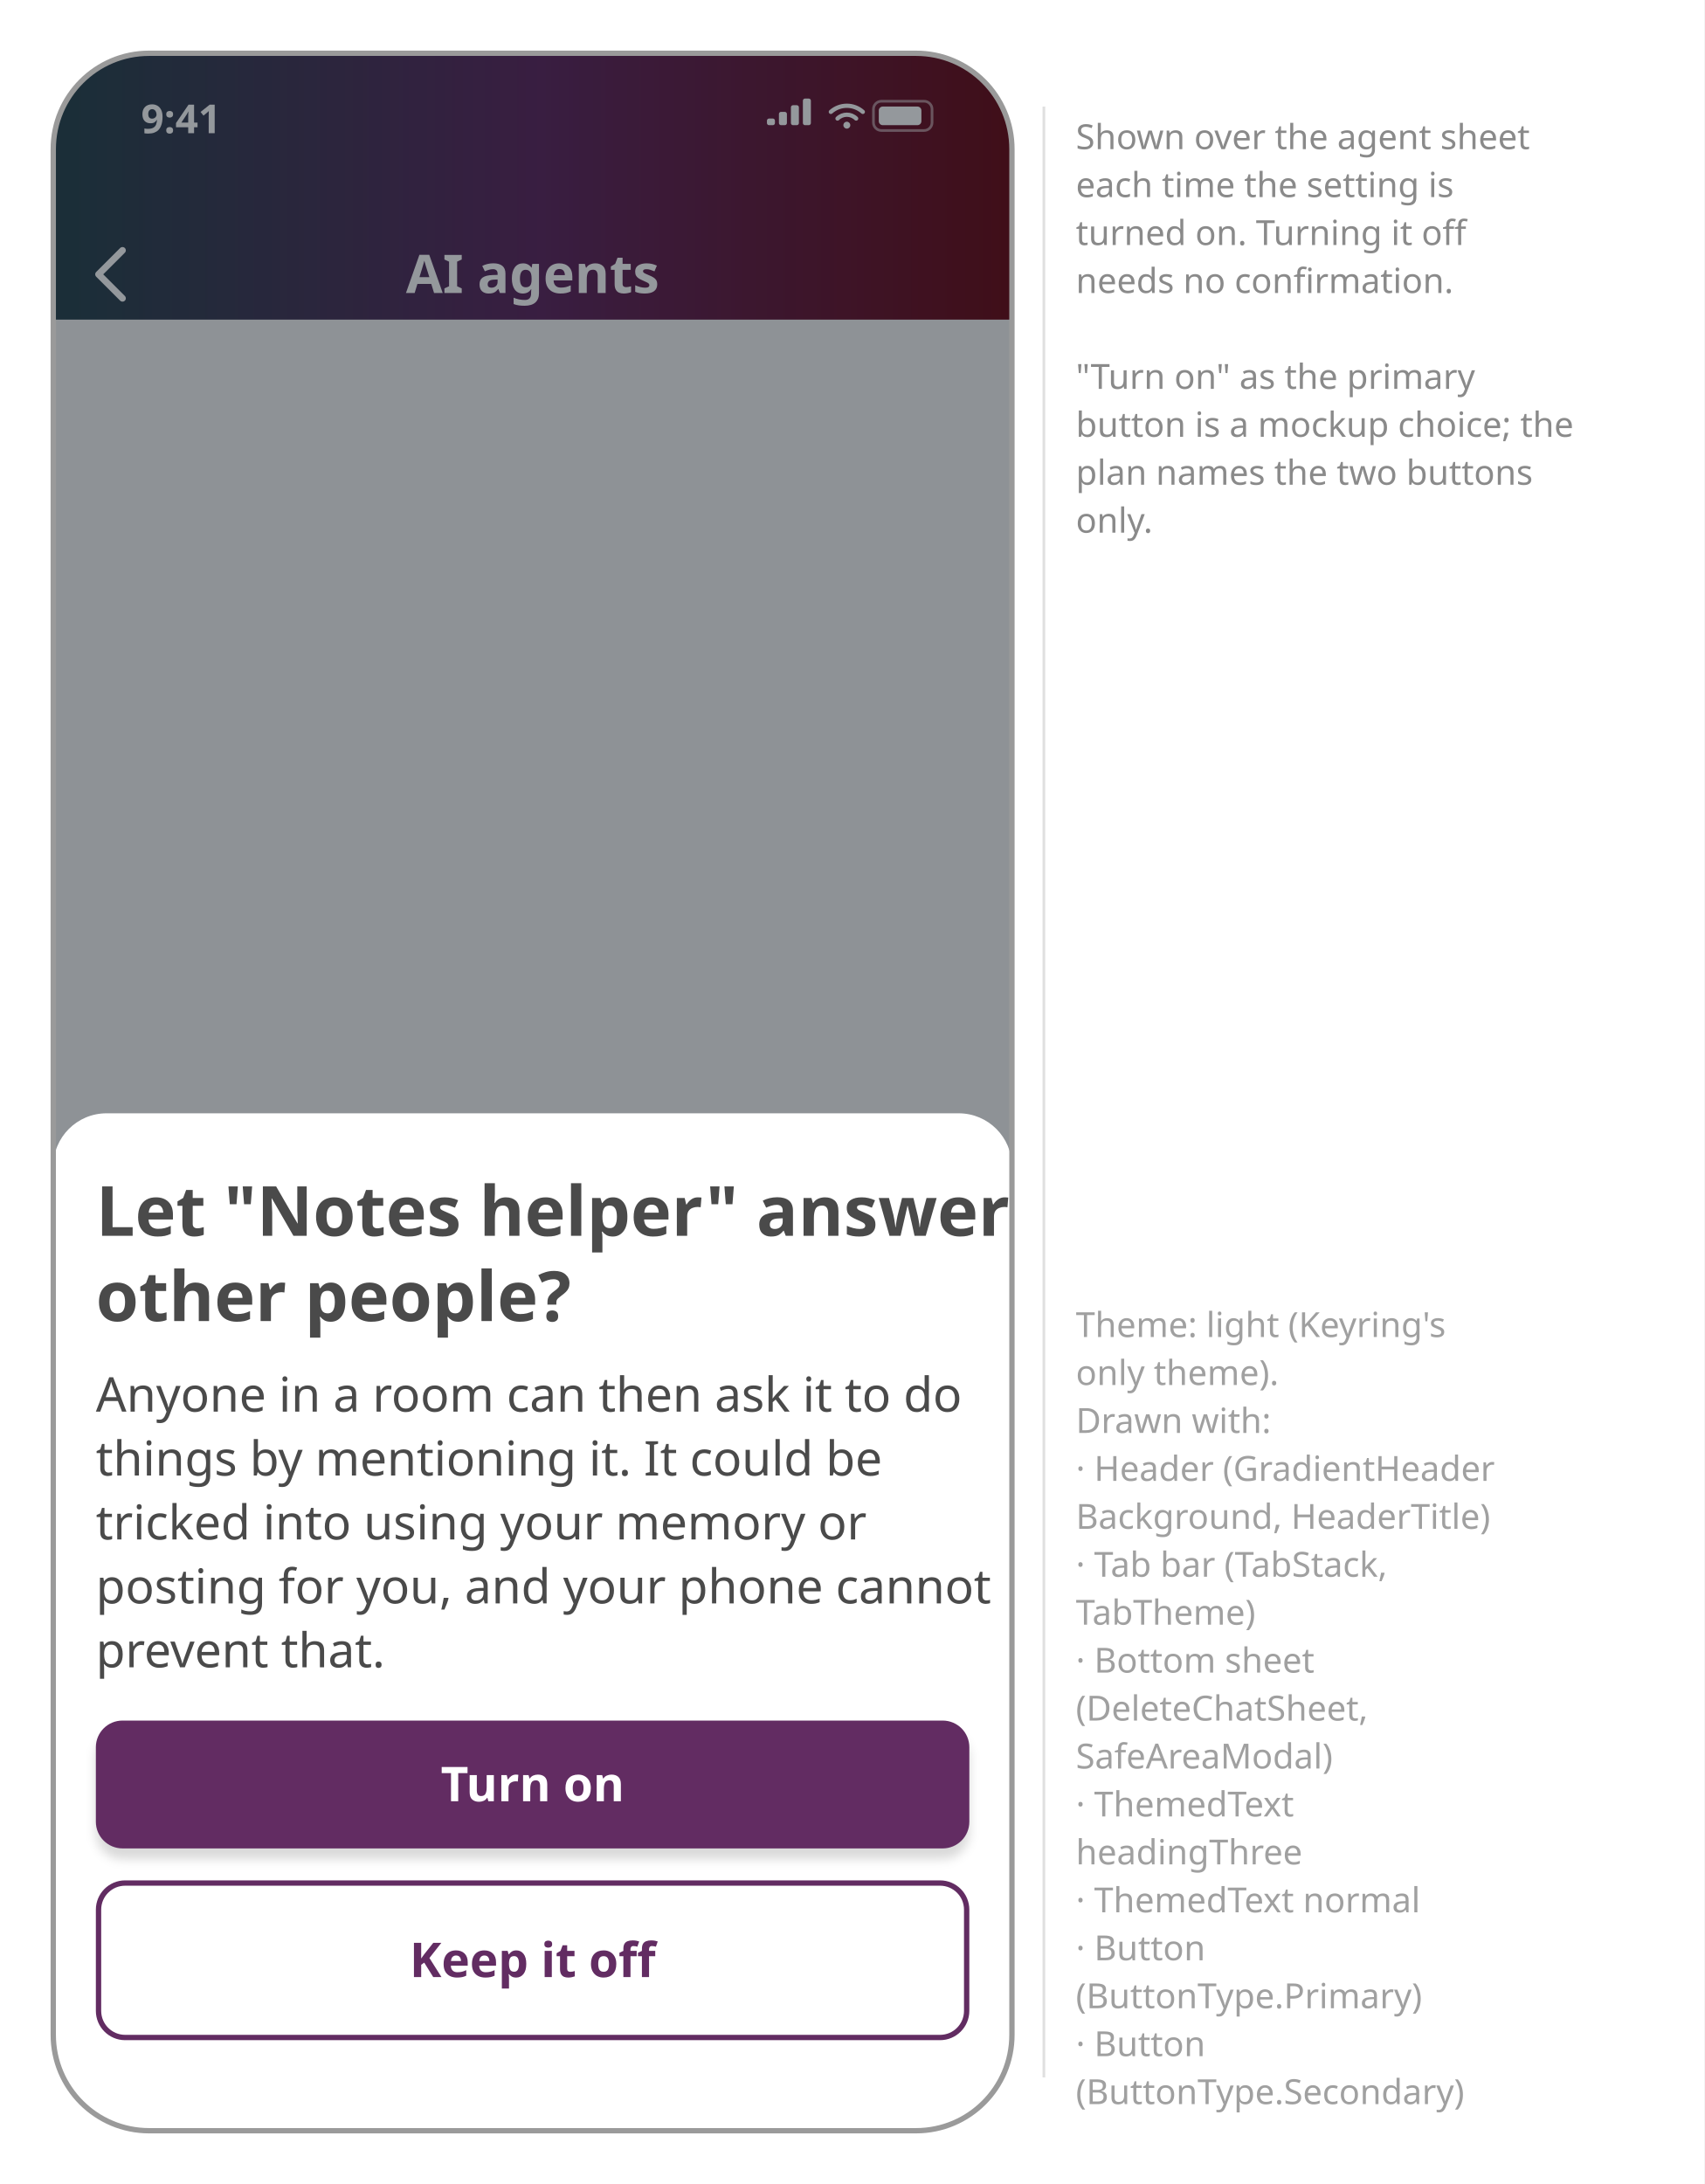
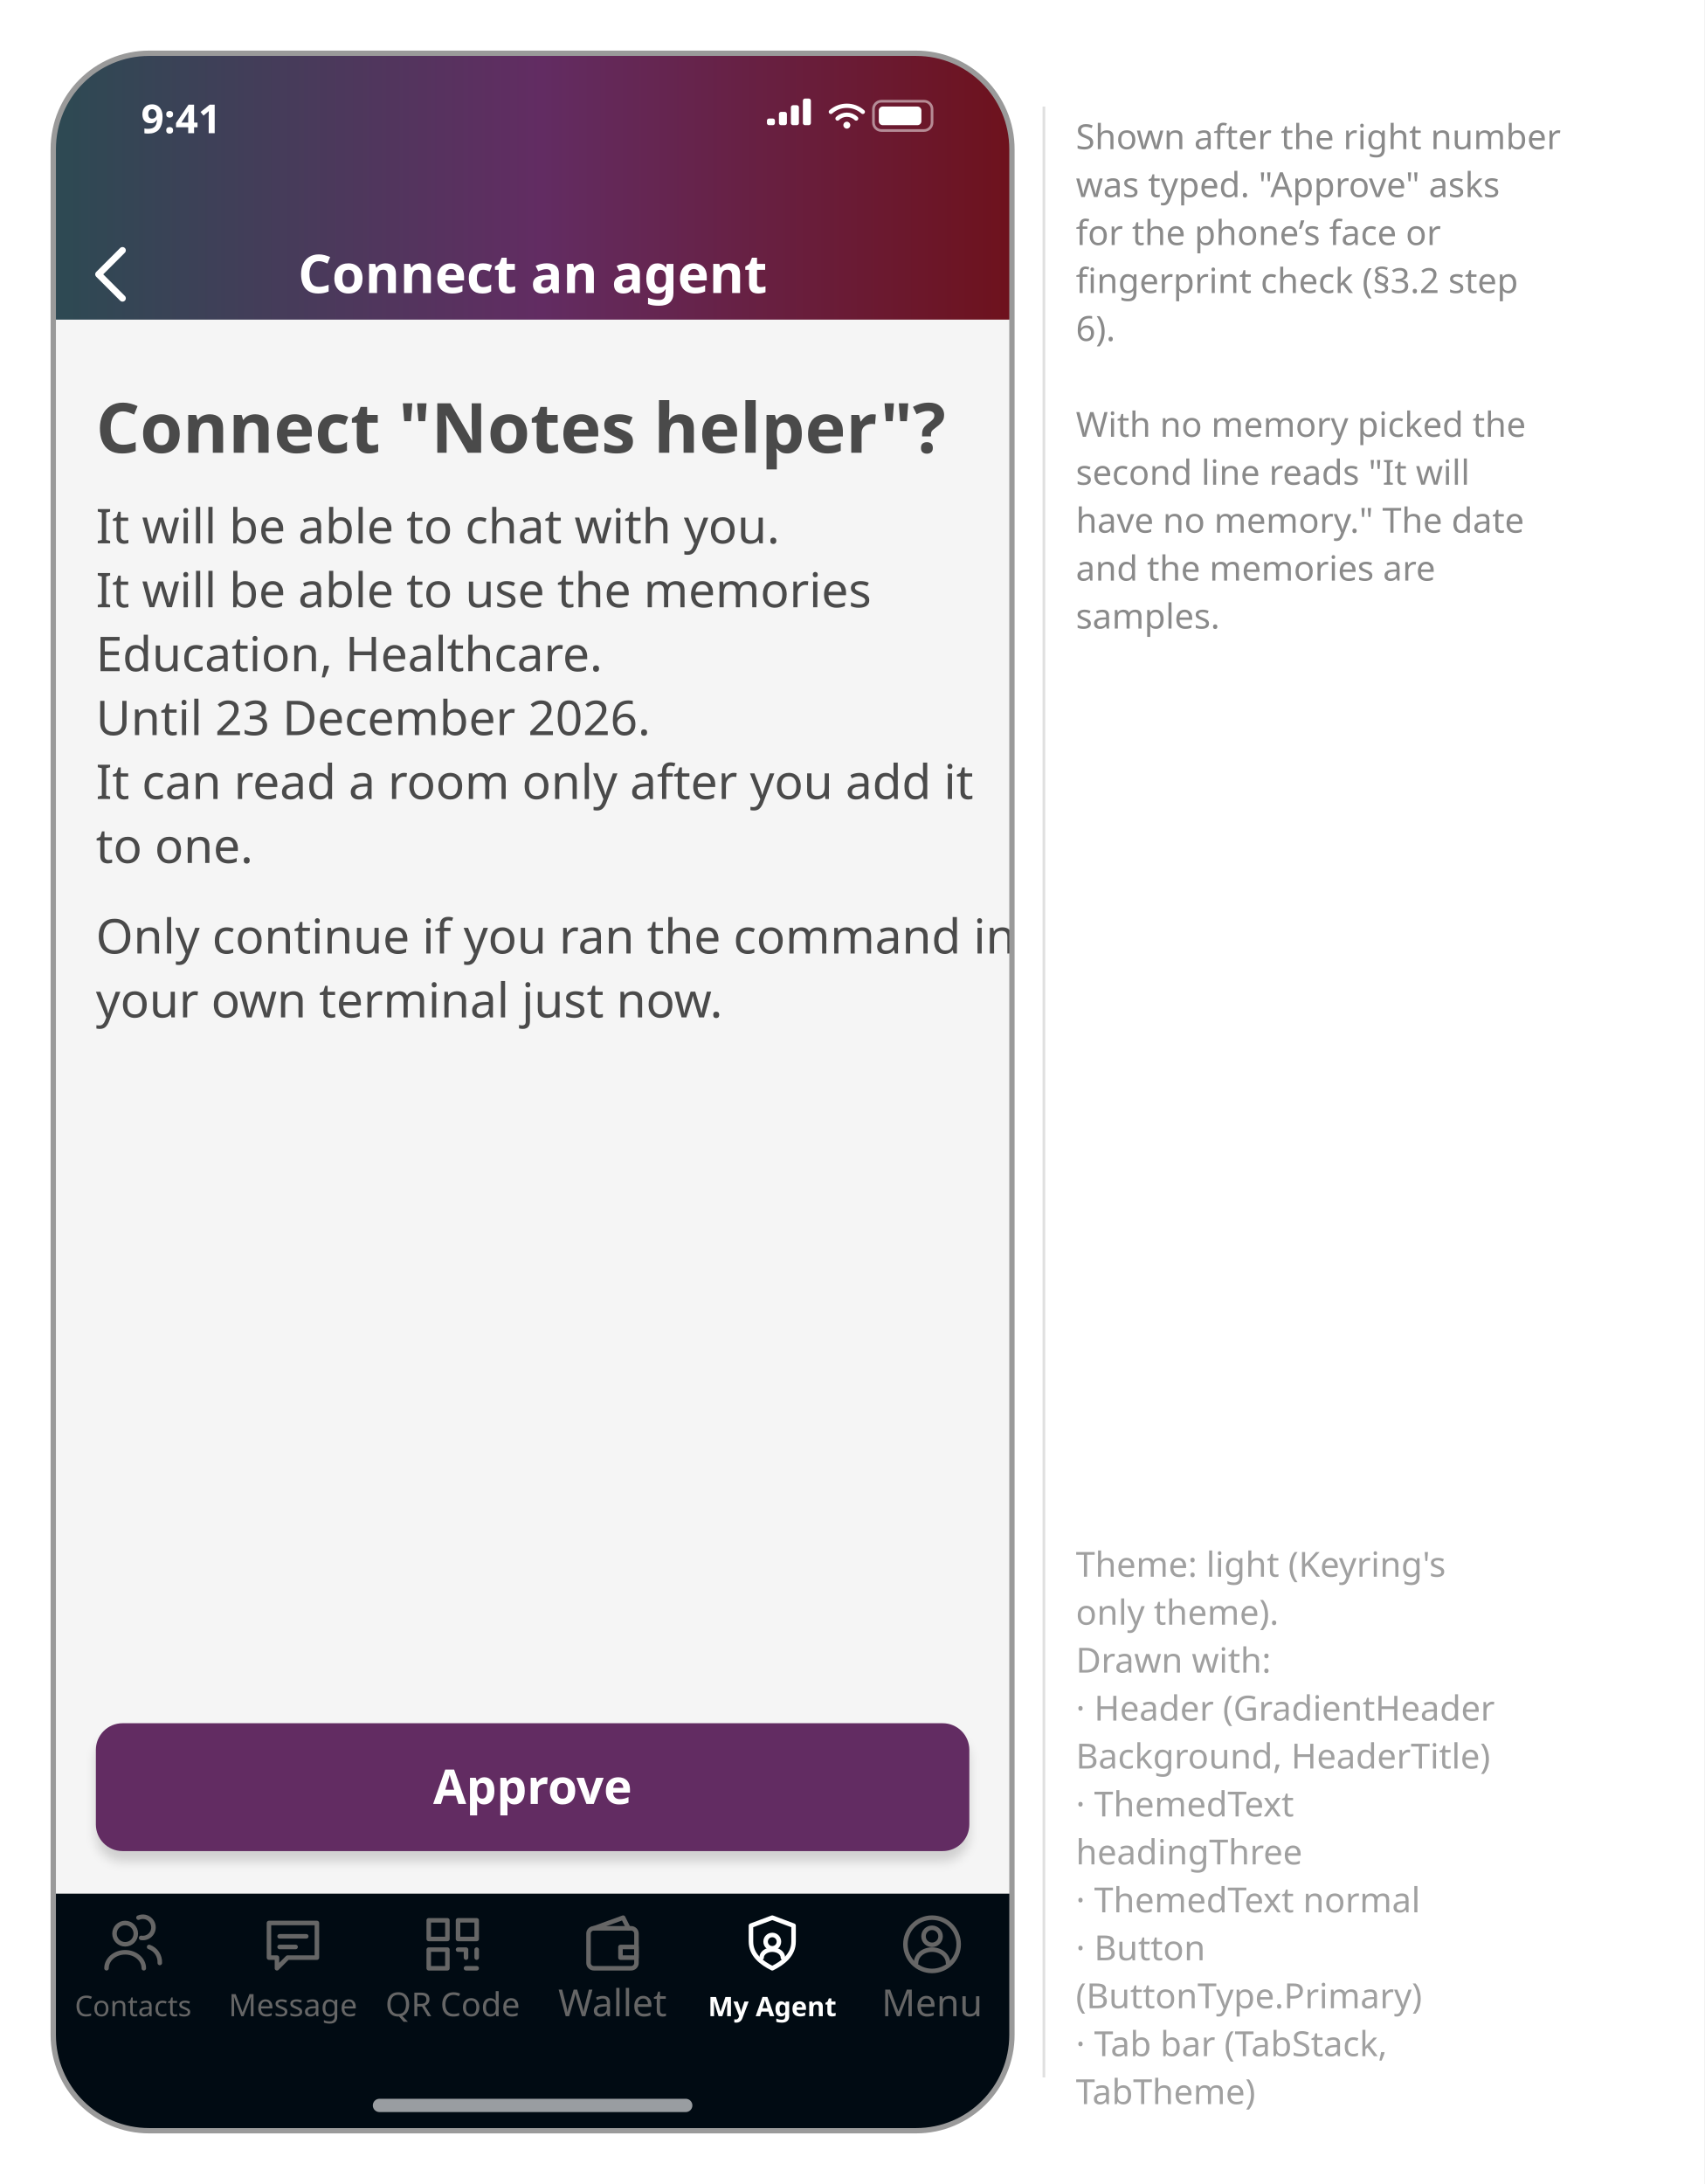
<svg xmlns="http://www.w3.org/2000/svg" width="640" height="820" viewBox="0 0 640 820" font-family="'Source Sans 3', 'SourceSans3-Regular', system-ui, sans-serif">
  <defs>
    <linearGradient id="kr-header" x1="0" y1="0" x2="1" y2="0">
      <stop offset="0.01" stop-color="#2E4953" />
      <stop offset="0.51" stop-color="#622C62" />
      <stop offset="1" stop-color="#6E121D" />
    </linearGradient>
    <filter id="kr-card-shadow" x="-10%" y="-30%" width="120%" height="160%">
      <feGaussianBlur stdDeviation="2" />
    </filter>
    <filter id="kr-button-shadow" x="-10%" y="-30%" width="120%" height="160%">
      <feGaussianBlur stdDeviation="2" />
    </filter>
    <clipPath id="kr-phone">
      <rect x="20" y="20" width="360" height="780" rx="36" />
    </clipPath>
  </defs>
  <rect width="640" height="820" fill="#FFFFFF" />
  <g clip-path="url(#kr-phone)">
    <rect x="20" y="20" width="360" height="780" fill="#F5F5F5" />
    <rect x="20" y="20" width="360" height="100" fill="url(#kr-header)" />
    <text x="68" y="50" font-family="system-ui, sans-serif" font-size="15" font-weight="600" fill="#FFFFFF" text-anchor="middle">9:41</text>
    <g fill="#FFFFFF">
      <rect x="288" y="44.5" width="3" height="2.5" rx="0.8" />
      <rect x="292.5" y="42" width="3" height="5" rx="0.8" />
      <rect x="297" y="39.5" width="3" height="7.5" rx="0.8" />
      <rect x="301.5" y="37" width="3" height="10" rx="0.8" />
    </g>
    <path d="M312 42 a9 9 0 0 1 12 0 M314.5 44.5 a5 5 0 0 1 7 0" fill="none" stroke="#FFFFFF" stroke-width="1.6" stroke-linecap="round" />
    <circle cx="318" cy="47" r="1.3" fill="#FFFFFF" />
    <rect x="328" y="38" width="22" height="11" rx="3" fill="none" stroke="#FFFFFF" stroke-opacity="0.5" />
    <rect x="330" y="40" width="16" height="7" rx="1.5" fill="#FFFFFF" />
    <path d="M46 94 l-9 9 l9 9" fill="none" stroke="#FFFFFF" stroke-width="2.5" stroke-linecap="round" stroke-linejoin="round" />
-     <text x="200" y="110" font-family="system-ui, sans-serif" font-size="20" font-weight="700" fill="#FFFFFF" text-anchor="middle">AI agents</text>
+     <text x="200" y="110" font-family="system-ui, sans-serif" font-size="20" font-weight="700" fill="#FFFFFF" text-anchor="middle">Connect an agent</text>
+     <text font-size="26" font-weight="700" fill="#4A4A4A">
+       <tspan x="36" y="170">Connect "Notes helper"?</tspan>
+     </text>
+     <text font-size="18" fill="#4A4A4A">
+       <tspan x="36" y="204">It will be able to chat with you.</tspan>
+     </text>
+     <text font-size="18" fill="#4A4A4A">
+       <tspan x="36" y="228">It will be able to use the memories</tspan>
+       <tspan x="36" dy="24">Education, Healthcare.</tspan>
+     </text>
+     <text font-size="18" fill="#4A4A4A">
+       <tspan x="36" y="276">Until 23 December 2026.</tspan>
+     </text>
+     <text font-size="18" fill="#4A4A4A">
+       <tspan x="36" y="300">It can read a room only after you add it</tspan>
+       <tspan x="36" dy="24">to one.</tspan>
+     </text>
+     <text font-size="18" fill="#4A4A4A">
+       <tspan x="36" y="358">Only continue if you ran the command in</tspan>
+       <tspan x="36" dy="24">your own terminal just now.</tspan>
+     </text>
+     <rect x="36" y="651" width="328" height="48" rx="10" fill="#000000" fill-opacity="0.15" filter="url(#kr-button-shadow)" />
+     <rect x="36" y="647" width="328" height="48" rx="10" fill="#622C62" />
+     <text x="200" y="677.3" font-size="18" font-weight="700" fill="#FFFFFF" text-anchor="middle">Approve</text>
    <rect x="20" y="711" width="360" height="89" fill="#010B13" />
    <g fill="none" stroke="#666666" stroke-width="1.7" stroke-linecap="round" stroke-linejoin="round">
      <circle cx="47" cy="726" r="4" />
      <path d="M40 739 a7 6 0 0 1 14 0" />
      <path d="M52 720 a4 4 0 1 1 1 7.6 M56 731 a6 6 0 0 1 4 6" />
    </g>
    <text x="50" y="757" font-size="10.7" fill="#666666" text-anchor="middle">Contacts</text>
    <g fill="none" stroke="#666666" stroke-width="1.7" stroke-linecap="round" stroke-linejoin="round">
      <path d="M101 722 h18 v13 h-11 l-4 4 v-4 h-3 z" />
      <path d="M105 727 h10 M105 731 h6" />
    </g>
    <text x="110" y="757" font-size="11.6" fill="#666666" text-anchor="middle">Message</text>
    <g fill="none" stroke="#666666" stroke-width="1.7" stroke-linecap="round" stroke-linejoin="round">
      <rect x="161" y="721" width="7" height="7" />
      <rect x="172" y="721" width="7" height="7" />
      <rect x="161" y="732" width="7" height="7" />
      <path d="M172 732 h3 v3 M179 732 v3 M175 739 h4" />
    </g>
    <text x="170" y="757" font-size="12.4" fill="#666666" text-anchor="middle">QR Code</text>
    <g fill="none" stroke="#666666" stroke-width="1.7" stroke-linecap="round" stroke-linejoin="round">
      <rect x="221" y="724" width="18" height="15" rx="2" />
      <path d="M223 724 l11 -4 l2 4 M233 731 h6 v4 h-6 z" />
    </g>
    <text x="230" y="757" font-size="14.0" fill="#666666" text-anchor="middle">Wallet</text>
    <g fill="none" stroke="#FFFFFF" stroke-width="1.7" stroke-linecap="round" stroke-linejoin="round">
      <path d="M290 720 l8 3 v6 c0 5 -4 8 -8 10 c-4 -2 -8 -5 -8 -10 v-6 z" />
      <circle cx="290" cy="729" r="2.5" />
      <path d="M286 735 a4 3 0 0 1 8 0" />
    </g>
    <text x="290" y="757" font-size="10.1" font-weight="700" fill="#FFFFFF" text-anchor="middle">My Agent</text>
    <g fill="none" stroke="#666666" stroke-width="1.7" stroke-linecap="round" stroke-linejoin="round">
      <circle cx="350" cy="730" r="10" />
      <circle cx="350" cy="727" r="3.2" />
      <path d="M344 737 a6 5 0 0 1 12 0" />
    </g>
    <text x="350" y="757" font-size="14.0" fill="#666666" text-anchor="middle">Menu</text>
-     <rect x="20" y="20" width="360" height="780" fill="rgba(1,11,19,0.42)" />
-     <path d="M20 438 a20 20 0 0 1 20 -20 h320 a20 20 0 0 1 20 20 V800 H20 Z" fill="#FFFFFF" />
-     <text font-size="26" font-weight="700" fill="#4A4A4A">
-       <tspan x="36" y="464">Let "Notes helper" answer</tspan>
-       <tspan x="36" dy="32">other people?</tspan>
-     </text>
-     <text font-size="18" fill="#4A4A4A">
-       <tspan x="36" y="530">Anyone in a room can then ask it to do</tspan>
-       <tspan x="36" dy="24">things by mentioning it. It could be</tspan>
-       <tspan x="36" dy="24">tricked into using your memory or</tspan>
-       <tspan x="36" dy="24">posting for you, and your phone cannot</tspan>
-       <tspan x="36" dy="24">prevent that.</tspan>
-     </text>
-     <rect x="36" y="650" width="328" height="48" rx="10" fill="#000000" fill-opacity="0.15" filter="url(#kr-button-shadow)" />
-     <rect x="36" y="646" width="328" height="48" rx="10" fill="#622C62" />
-     <text x="200" y="676.3" font-size="18" font-weight="700" fill="#FFFFFF" text-anchor="middle">Turn on</text>
-     <rect x="37" y="707" width="326" height="58" rx="10" fill="none" stroke="#622C62" stroke-width="2" />
-     <text x="200" y="742.3" font-size="18" font-weight="700" fill="#622C62" text-anchor="middle">Keep it off</text>
    <rect x="140" y="788" width="120" height="5" rx="2.5" fill="#FFFFFF" opacity="0.6" />
  </g>
  <rect x="20" y="20" width="360" height="780" rx="36" fill="none" stroke="#9A9A9A" stroke-width="2" />
  <line x1="392" y1="40" x2="392" y2="780" stroke="#E0E0E0" stroke-width="1" />
  <text font-family="system-ui, sans-serif" font-size="13" fill="#8A8A8A">
-     <tspan x="404" y="56">Shown over the agent sheet</tspan>
-     <tspan x="404" dy="18">each time the setting is</tspan>
-     <tspan x="404" dy="18">turned on. Turning it off</tspan>
-     <tspan x="404" dy="18">needs no confirmation.</tspan>
+     <tspan x="404" y="56">Shown after the right number</tspan>
+     <tspan x="404" dy="18">was typed. "Approve" asks</tspan>
+     <tspan x="404" dy="18">for the phone’s face or</tspan>
+     <tspan x="404" dy="18">fingerprint check (§3.2 step</tspan>
+     <tspan x="404" dy="18">6).</tspan>
    <tspan x="404" dy="18"> </tspan>
-     <tspan x="404" dy="18">"Turn on" as the primary</tspan>
-     <tspan x="404" dy="18">button is a mockup choice; the</tspan>
-     <tspan x="404" dy="18">plan names the two buttons</tspan>
-     <tspan x="404" dy="18">only.</tspan>
+     <tspan x="404" dy="18">With no memory picked the</tspan>
+     <tspan x="404" dy="18">second line reads "It will</tspan>
+     <tspan x="404" dy="18">have no memory." The date</tspan>
+     <tspan x="404" dy="18">and the memories are</tspan>
+     <tspan x="404" dy="18">samples.</tspan>
    <tspan x="404" dy="18"> </tspan>
  </text>
  <text font-family="system-ui, sans-serif" font-size="13" fill="#A0A0A0">
-     <tspan x="404" y="502">Theme: light (Keyring's</tspan>
+     <tspan x="404" y="592">Theme: light (Keyring's</tspan>
    <tspan x="404" dy="18">   only theme).</tspan>
    <tspan x="404" dy="18">Drawn with:</tspan>
    <tspan x="404" dy="18">· Header (GradientHeader</tspan>
    <tspan x="404" dy="18">   Background, HeaderTitle)</tspan>
-     <tspan x="404" dy="18">· Tab bar (TabStack,</tspan>
-     <tspan x="404" dy="18">   TabTheme)</tspan>
-     <tspan x="404" dy="18">· Bottom sheet</tspan>
-     <tspan x="404" dy="18">   (DeleteChatSheet,</tspan>
-     <tspan x="404" dy="18">   SafeAreaModal)</tspan>
    <tspan x="404" dy="18">· ThemedText</tspan>
    <tspan x="404" dy="18">   headingThree</tspan>
    <tspan x="404" dy="18">· ThemedText normal</tspan>
    <tspan x="404" dy="18">· Button</tspan>
    <tspan x="404" dy="18">   (ButtonType.Primary)</tspan>
-     <tspan x="404" dy="18">· Button</tspan>
-     <tspan x="404" dy="18">   (ButtonType.Secondary)</tspan>
+     <tspan x="404" dy="18">· Tab bar (TabStack,</tspan>
+     <tspan x="404" dy="18">   TabTheme)</tspan>
  </text>
</svg>
